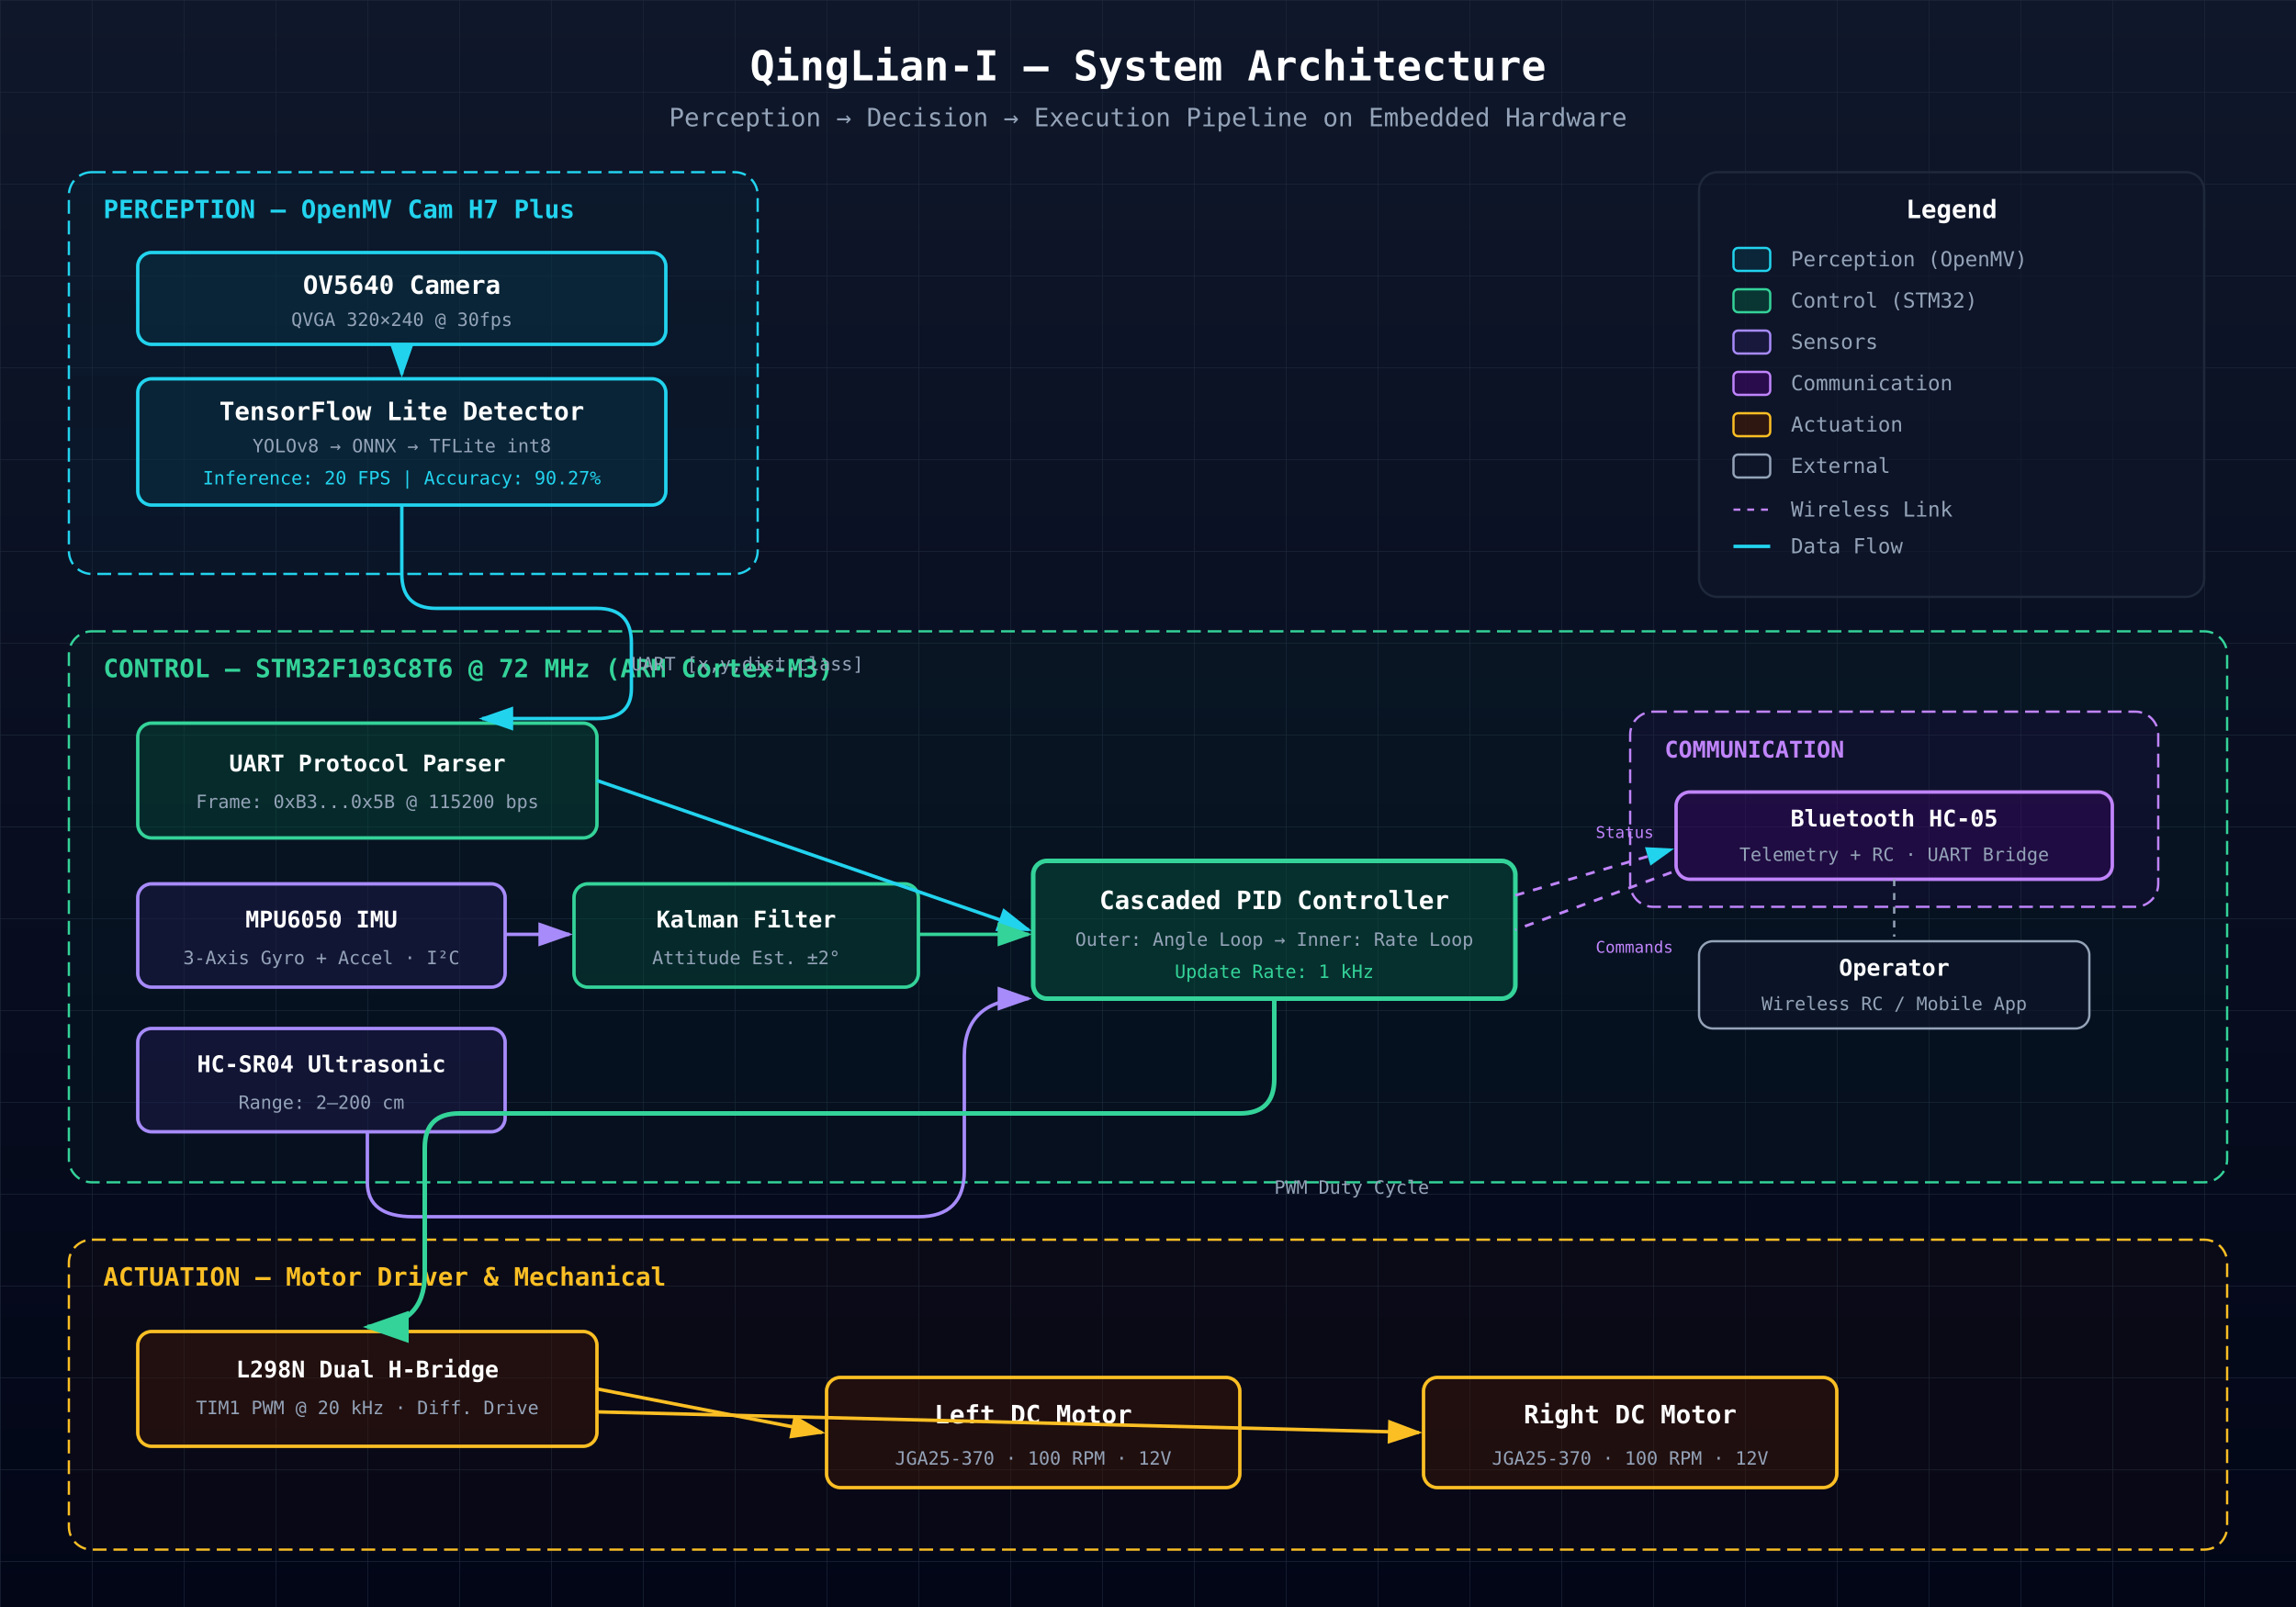
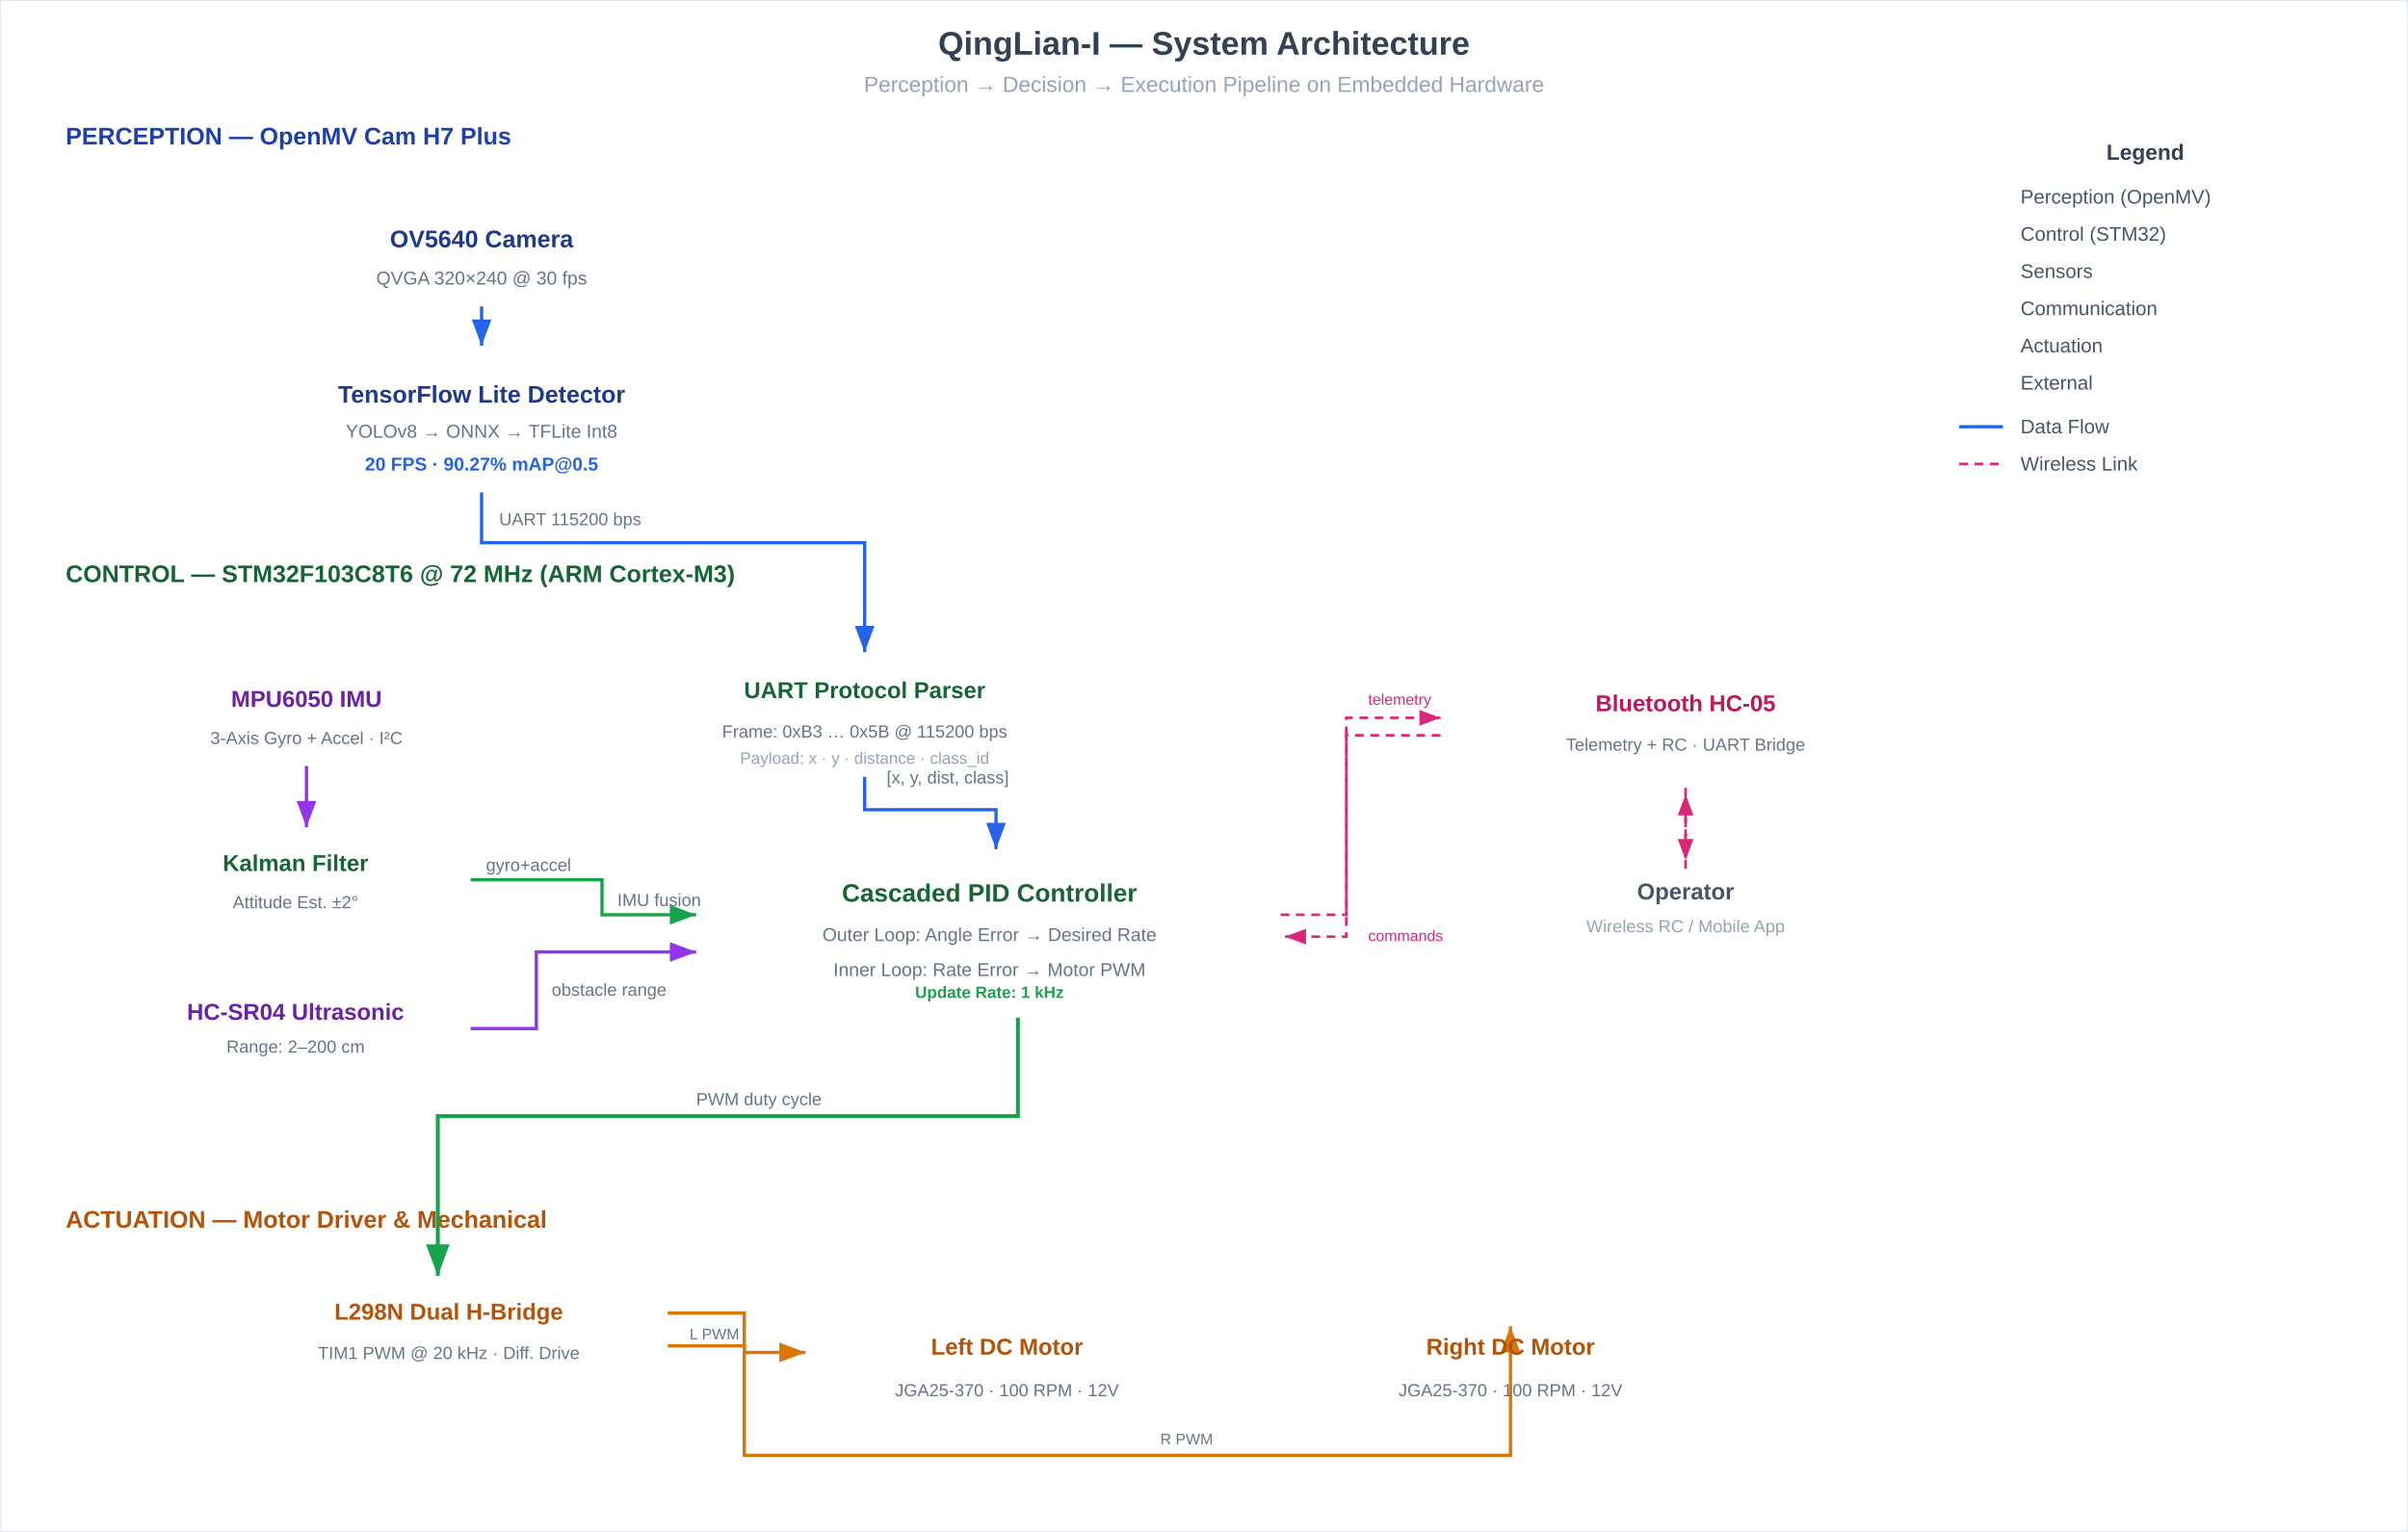
- <svg xmlns="http://www.w3.org/2000/svg" viewBox="0 0 1000 700" font-family="'JetBrains Mono', 'SF Mono', 'Menlo', monospace">
+ <svg xmlns="http://www.w3.org/2000/svg" viewBox="0 0 1100 700" font-family="Arial, Helvetica, 'PingFang SC', 'Microsoft YaHei', sans-serif">
  <defs>
-     <marker id="arrow-cyan" markerWidth="10" markerHeight="7" refX="9" refY="3.5" orient="auto">
-       <polygon points="0 0, 10 3.5, 0 7" fill="#22d3ee" />
+     <marker id="arr-blue" markerWidth="8" markerHeight="6" refX="8" refY="3" orient="auto">
+       <polygon points="0 0, 8 3, 0 6" fill="#2563EB" />
    </marker>
-     <marker id="arrow-green" markerWidth="10" markerHeight="7" refX="9" refY="3.5" orient="auto">
-       <polygon points="0 0, 10 3.5, 0 7" fill="#34d399" />
+     <marker id="arr-green" markerWidth="8" markerHeight="6" refX="8" refY="3" orient="auto">
+       <polygon points="0 0, 8 3, 0 6" fill="#16A34A" />
    </marker>
-     <marker id="arrow-violet" markerWidth="10" markerHeight="7" refX="9" refY="3.5" orient="auto">
-       <polygon points="0 0, 10 3.5, 0 7" fill="#a78bfa" />
+     <marker id="arr-purple" markerWidth="8" markerHeight="6" refX="8" refY="3" orient="auto">
+       <polygon points="0 0, 8 3, 0 6" fill="#9333EA" />
    </marker>
-     <marker id="arrow-amber" markerWidth="10" markerHeight="7" refX="9" refY="3.5" orient="auto">
-       <polygon points="0 0, 10 3.5, 0 7" fill="#fbbf24" />
+     <marker id="arr-amber" markerWidth="8" markerHeight="6" refX="8" refY="3" orient="auto">
+       <polygon points="0 0, 8 3, 0 6" fill="#D97706" />
    </marker>
-     <linearGradient id="bg-grad" x1="0" y1="0" x2="0" y2="1">
-       <stop offset="0%" stop-color="#0f172a" />
-       <stop offset="100%" stop-color="#020617" />
-     </linearGradient>
-     <pattern id="grid" width="40" height="40" patternUnits="userSpaceOnUse">
-       <path d="M 40 0 L 0 0 0 40" fill="none" stroke="#1e293b" stroke-width="0.5" />
-     </pattern>
+     <marker id="arr-pink" markerWidth="8" markerHeight="6" refX="8" refY="3" orient="auto">
+       <polygon points="0 0, 8 3, 0 6" fill="#DB2777" />
+     </marker>
+     <marker id="arr-gray" markerWidth="8" markerHeight="6" refX="8" refY="3" orient="auto">
+       <polygon points="0 0, 8 3, 0 6" fill="#64748B" />
+     </marker>
  </defs>
-   <rect width="1000" height="700" fill="url(#bg-grad)" />
-   <rect width="1000" height="700" fill="url(#grid)" />
-   <text x="500" y="35" fill="white" font-size="18" font-weight="700" text-anchor="middle">QingLian-I — System Architecture</text>
-   <text x="500" y="55" fill="#94a3b8" font-size="11" text-anchor="middle">Perception → Decision → Execution Pipeline on Embedded Hardware</text>
-   <rect x="30" y="75" width="300" height="175" rx="10" fill="rgba(8,51,68,0.15)" stroke="#22d3ee" stroke-width="1" stroke-dasharray="6,3" />
-   <text x="45" y="95" fill="#22d3ee" font-size="11" font-weight="600">PERCEPTION — OpenMV Cam H7 Plus</text>
-   <rect x="60" y="110" width="230" height="40" rx="6" fill="rgba(8,51,68,0.5)" stroke="#22d3ee" stroke-width="1.5" />
-   <text x="175" y="128" fill="white" font-size="11" font-weight="600" text-anchor="middle">OV5640 Camera</text>
-   <text x="175" y="142" fill="#94a3b8" font-size="8" text-anchor="middle">QVGA 320×240 @ 30fps</text>
-   <rect x="60" y="165" width="230" height="55" rx="6" fill="rgba(8,51,68,0.5)" stroke="#22d3ee" stroke-width="1.5" />
-   <text x="175" y="183" fill="white" font-size="11" font-weight="600" text-anchor="middle">TensorFlow Lite Detector</text>
-   <text x="175" y="197" fill="#94a3b8" font-size="8" text-anchor="middle">YOLOv8 → ONNX → TFLite int8</text>
-   <text x="175" y="211" fill="#22d3ee" font-size="8" text-anchor="middle">Inference: 20 FPS | Accuracy: 90.27%</text>
-   <line x1="175" y1="150" x2="175" y2="163" stroke="#22d3ee" stroke-width="1.5" marker-end="url(#arrow-cyan)" />
-   <rect x="30" y="275" width="940" height="240" rx="10" fill="rgba(6,78,59,0.08)" stroke="#34d399" stroke-width="1" stroke-dasharray="6,3" />
-   <text x="45" y="295" fill="#34d399" font-size="11" font-weight="600">CONTROL — STM32F103C8T6 @ 72 MHz (ARM Cortex-M3)</text>
-   <rect x="60" y="315" width="200" height="50" rx="6" fill="rgba(6,78,59,0.4)" stroke="#34d399" stroke-width="1.5" />
-   <text x="160" y="336" fill="white" font-size="10" font-weight="600" text-anchor="middle">UART Protocol Parser</text>
-   <text x="160" y="352" fill="#94a3b8" font-size="8" text-anchor="middle">Frame: 0xB3...0x5B @ 115200 bps</text>
-   <path d="M 175 220 L 175 250 Q 175 265 190 265 L 260 265 Q 275 265 275 280 L 275 300 Q 275 313 260 313 L 210 313" fill="none" stroke="#22d3ee" stroke-width="1.5" marker-end="url(#arrow-cyan)" />
-   <text x="275" y="292" fill="#94a3b8" font-size="8">UART [x,y,dist,class]</text>
-   <rect x="60" y="385" width="160" height="45" rx="6" fill="rgba(30,27,75,0.5)" stroke="#a78bfa" stroke-width="1.5" />
-   <text x="140" y="404" fill="white" font-size="10" font-weight="600" text-anchor="middle">MPU6050 IMU</text>
-   <text x="140" y="420" fill="#94a3b8" font-size="8" text-anchor="middle">3-Axis Gyro + Accel · I²C</text>
-   <rect x="250" y="385" width="150" height="45" rx="6" fill="rgba(6,78,59,0.4)" stroke="#34d399" stroke-width="1.5" />
-   <text x="325" y="404" fill="white" font-size="10" font-weight="600" text-anchor="middle">Kalman Filter</text>
-   <text x="325" y="420" fill="#94a3b8" font-size="8" text-anchor="middle">Attitude Est. ±2°</text>
-   <line x1="220" y1="407" x2="248" y2="407" stroke="#a78bfa" stroke-width="1.5" marker-end="url(#arrow-violet)" />
-   <rect x="60" y="448" width="160" height="45" rx="6" fill="rgba(30,27,75,0.5)" stroke="#a78bfa" stroke-width="1.5" />
-   <text x="140" y="467" fill="white" font-size="10" font-weight="600" text-anchor="middle">HC-SR04 Ultrasonic</text>
-   <text x="140" y="483" fill="#94a3b8" font-size="8" text-anchor="middle">Range: 2–200 cm</text>
-   <rect x="450" y="375" width="210" height="60" rx="6" fill="rgba(6,78,59,0.5)" stroke="#34d399" stroke-width="2" />
-   <text x="555" y="396" fill="white" font-size="11" font-weight="700" text-anchor="middle">Cascaded PID Controller</text>
-   <text x="555" y="412" fill="#94a3b8" font-size="8" text-anchor="middle">Outer: Angle Loop → Inner: Rate Loop</text>
-   <text x="555" y="426" fill="#34d399" font-size="8" text-anchor="middle">Update Rate: 1 kHz</text>
-   <line x1="260" y1="340" x2="448" y2="405" stroke="#22d3ee" stroke-width="1.5" marker-end="url(#arrow-cyan)" />
-   <line x1="400" y1="407" x2="448" y2="407" stroke="#34d399" stroke-width="1.5" marker-end="url(#arrow-green)" />
-   <path d="M 160 493 L 160 515 Q 160 530 180 530 L 400 530 Q 420 530 420 510 L 420 460 Q 420 435 448 435" fill="none" stroke="#a78bfa" stroke-width="1.5" marker-end="url(#arrow-violet)" />
-   <rect x="710" y="310" width="230" height="85" rx="10" fill="rgba(59,7,100,0.15)" stroke="#c084fc" stroke-width="1" stroke-dasharray="6,3" />
-   <text x="725" y="330" fill="#c084fc" font-size="10" font-weight="600">COMMUNICATION</text>
-   <rect x="730" y="345" width="190" height="38" rx="6" fill="rgba(59,7,100,0.4)" stroke="#c084fc" stroke-width="1.5" />
-   <text x="825" y="360" fill="white" font-size="10" font-weight="600" text-anchor="middle">Bluetooth HC-05</text>
-   <text x="825" y="375" fill="#94a3b8" font-size="8" text-anchor="middle">Telemetry + RC · UART Bridge</text>
-   <line x1="660" y1="390" x2="728" y2="370" stroke="#c084fc" stroke-width="1.2" stroke-dasharray="4,4" marker-end="url(#arrow-cyan)" />
-   <line x1="728" y1="380" x2="660" y2="405" stroke="#c084fc" stroke-width="1.2" stroke-dasharray="4,4" />
-   <text x="695" y="365" fill="#c084fc" font-size="7">Status</text>
-   <text x="695" y="415" fill="#c084fc" font-size="7">Commands</text>
-   <rect x="740" y="410" width="170" height="38" rx="6" fill="rgba(15,23,42,0.6)" stroke="#94a3b8" stroke-width="1" />
-   <text x="825" y="425" fill="white" font-size="10" font-weight="600" text-anchor="middle">Operator</text>
-   <text x="825" y="440" fill="#94a3b8" font-size="8" text-anchor="middle">Wireless RC / Mobile App</text>
-   <line x1="825" y1="383" x2="825" y2="408" stroke="#94a3b8" stroke-width="1" stroke-dasharray="3,3" />
-   <rect x="30" y="540" width="940" height="135" rx="10" fill="rgba(69,26,3,0.1)" stroke="#fbbf24" stroke-width="1" stroke-dasharray="6,3" />
-   <text x="45" y="560" fill="#fbbf24" font-size="11" font-weight="600">ACTUATION — Motor Driver &amp; Mechanical</text>
-   <rect x="60" y="580" width="200" height="50" rx="6" fill="rgba(69,26,3,0.4)" stroke="#fbbf24" stroke-width="1.5" />
-   <text x="160" y="600" fill="white" font-size="10" font-weight="600" text-anchor="middle">L298N Dual H-Bridge</text>
-   <text x="160" y="616" fill="#94a3b8" font-size="8" text-anchor="middle">TIM1 PWM @ 20 kHz · Diff. Drive</text>
-   <path d="M 555 435 L 555 470 Q 555 485 540 485 L 200 485 Q 185 485 185 500 L 185 555 Q 185 578 160 578" fill="none" stroke="#34d399" stroke-width="2" marker-end="url(#arrow-green)" />
-   <text x="555" y="520" fill="#94a3b8" font-size="8">PWM Duty Cycle</text>
-   <rect x="360" y="600" width="180" height="48" rx="6" fill="rgba(69,26,3,0.4)" stroke="#fbbf24" stroke-width="1.5" />
-   <text x="450" y="620" fill="white" font-size="11" font-weight="600" text-anchor="middle">Left DC Motor</text>
-   <text x="450" y="638" fill="#94a3b8" font-size="8" text-anchor="middle">JGA25-370 · 100 RPM · 12V</text>
-   <rect x="620" y="600" width="180" height="48" rx="6" fill="rgba(69,26,3,0.4)" stroke="#fbbf24" stroke-width="1.5" />
-   <text x="710" y="620" fill="white" font-size="11" font-weight="600" text-anchor="middle">Right DC Motor</text>
-   <text x="710" y="638" fill="#94a3b8" font-size="8" text-anchor="middle">JGA25-370 · 100 RPM · 12V</text>
-   <line x1="260" y1="605" x2="358" y2="624" stroke="#fbbf24" stroke-width="1.5" marker-end="url(#arrow-amber)" />
-   <line x1="260" y1="615" x2="618" y2="624" stroke="#fbbf24" stroke-width="1.5" marker-end="url(#arrow-amber)" />
-   <rect x="740" y="75" width="220" height="185" rx="8" fill="rgba(15,23,42,0.6)" stroke="#1e293b" stroke-width="1" />
-   <text x="850" y="95" fill="white" font-size="11" font-weight="600" text-anchor="middle">Legend</text>
-   <rect x="755" y="108" width="16" height="10" rx="2" fill="rgba(8,51,68,0.6)" stroke="#22d3ee" stroke-width="1" />
-   <text x="780" y="116" fill="#94a3b8" font-size="9">Perception (OpenMV)</text>
-   <rect x="755" y="126" width="16" height="10" rx="2" fill="rgba(6,78,59,0.6)" stroke="#34d399" stroke-width="1" />
-   <text x="780" y="134" fill="#94a3b8" font-size="9">Control (STM32)</text>
-   <rect x="755" y="144" width="16" height="10" rx="2" fill="rgba(30,27,75,0.6)" stroke="#a78bfa" stroke-width="1" />
-   <text x="780" y="152" fill="#94a3b8" font-size="9">Sensors</text>
-   <rect x="755" y="162" width="16" height="10" rx="2" fill="rgba(59,7,100,0.6)" stroke="#c084fc" stroke-width="1" />
-   <text x="780" y="170" fill="#94a3b8" font-size="9">Communication</text>
-   <rect x="755" y="180" width="16" height="10" rx="2" fill="rgba(69,26,3,0.6)" stroke="#fbbf24" stroke-width="1" />
-   <text x="780" y="188" fill="#94a3b8" font-size="9">Actuation</text>
-   <rect x="755" y="198" width="16" height="10" rx="2" fill="rgba(15,23,42,0.6)" stroke="#94a3b8" stroke-width="1" />
-   <text x="780" y="206" fill="#94a3b8" font-size="9">External</text>
-   <line x1="755" y1="222" x2="771" y2="222" stroke="#c084fc" stroke-width="1" stroke-dasharray="3,3" />
-   <text x="780" y="225" fill="#94a3b8" font-size="9">Wireless Link</text>
-   <line x1="755" y1="238" x2="771" y2="238" stroke="#22d3ee" stroke-width="1.5" />
-   <text x="780" y="241" fill="#94a3b8" font-size="9">Data Flow</text>
+   <rect width="1100" height="700" fill="#FFFFFF" />
+   <rect width="1100" height="700" fill="none" stroke="#E2E8F0" stroke-width="1" />
+   <rect x="15" y="50" w="520" h="175" rx="8" fill="#EFF6FF" stroke="#BFDBFE" stroke-width="1.5" stroke-dasharray="6,4" />
+   <rect x="15" y="50" w="520" h="24" rx="8" fill="#DBEAFE" />
+   <text x="30" y="66" fill="#1E40AF" font-size="11" font-weight="700">PERCEPTION — OpenMV Cam H7 Plus</text>
+   <rect x="15" y="250" w="1070" h="270" rx="8" fill="#F0FDF4" stroke="#BBF7D0" stroke-width="1.5" stroke-dasharray="6,4" />
+   <rect x="15" y="250" w="1070" h="24" rx="8" fill="#DCFCE7" />
+   <text x="30" y="266" fill="#166534" font-size="11" font-weight="700">CONTROL — STM32F103C8T6 @ 72 MHz (ARM Cortex-M3)</text>
+   <rect x="15" y="545" w="1070" h="140" rx="8" fill="#FFFBEB" stroke="#FDE68A" stroke-width="1.5" stroke-dasharray="6,4" />
+   <rect x="15" y="545" w="1070" h="24" rx="8" fill="#FEF3C7" />
+   <text x="30" y="561" fill="#B45309" font-size="11" font-weight="700">ACTUATION — Motor Driver &amp; Mechanical</text>
+   <line x1="220" y1="140" x2="220" y2="158" stroke="#2563EB" stroke-width="1.5" marker-end="url(#arr-blue)" />
+   <polyline points="220,225 220,248 395,248 395,298" fill="none" stroke="#2563EB" stroke-width="1.5" marker-end="url(#arr-blue)" />
+   <line x1="140" y1="350" x2="140" y2="378" stroke="#9333EA" stroke-width="1.5" marker-end="url(#arr-purple)" />
+   <polyline points="215,402 275,402 275,418 318,418" fill="none" stroke="#16A34A" stroke-width="1.5" marker-end="url(#arr-green)" />
+   <polyline points="215,470 245,470 245,435 318,435" fill="none" stroke="#9333EA" stroke-width="1.5" marker-end="url(#arr-purple)" />
+   <polyline points="395,355 395,370 455,370 455,388" fill="none" stroke="#2563EB" stroke-width="1.5" marker-end="url(#arr-blue)" />
+   <polyline points="585,418 615,418 615,328 658,328" fill="none" stroke="#DB2777" stroke-width="1.2" stroke-dasharray="4,3" marker-end="url(#arr-pink)" />
+   <polyline points="658,336 615,336 615,428 587,428" fill="none" stroke="#DB2777" stroke-width="1.2" stroke-dasharray="4,3" marker-end="url(#arr-pink)" />
+   <line x1="770" y1="360" x2="770" y2="393" stroke="#DB2777" stroke-width="1.2" stroke-dasharray="4,3" marker-end="url(#arr-pink)" />
+   <line x1="770" y1="397" x2="770" y2="363" stroke="#DB2777" stroke-width="1.2" stroke-dasharray="4,3" marker-end="url(#arr-pink)" />
+   <polyline points="465,465 465,510 200,510 200,583" fill="none" stroke="#16A34A" stroke-width="1.8" marker-end="url(#arr-green)" />
+   <polyline points="305,600 340,600 340,618 368,618" fill="none" stroke="#D97706" stroke-width="1.5" marker-end="url(#arr-amber)" />
+   <polyline points="305,615 340,615 340,665 690,665 690,606" fill="none" stroke="#D97706" stroke-width="1.5" marker-end="url(#arr-amber)" />
+   <text x="228" y="240" fill="#64748B" font-size="8">UART 115200 bps</text>
+   <text x="405" y="358" fill="#64748B" font-size="8">[x, y, dist, class]</text>
+   <text x="222" y="398" fill="#64748B" font-size="8">gyro+accel</text>
+   <text x="282" y="414" fill="#64748B" font-size="8">IMU fusion</text>
+   <text x="252" y="455" fill="#64748B" font-size="8">obstacle range</text>
+   <text x="625" y="322" fill="#DB2777" font-size="7">telemetry</text>
+   <text x="625" y="430" fill="#DB2777" font-size="7">commands</text>
+   <text x="318" y="505" fill="#64748B" font-size="8">PWM duty cycle</text>
+   <text x="315" y="612" fill="#64748B" font-size="7">L PWM</text>
+   <text x="530" y="660" fill="#64748B" font-size="7">R PWM</text>
+   <rect x="120" y="95" w="200" h="45" rx="5" fill="#FFFFFF" stroke="#3B82F6" stroke-width="1.8" />
+   <text x="220" y="113" fill="#1E3A8A" font-size="11" font-weight="700" text-anchor="middle">OV5640 Camera</text>
+   <text x="220" y="130" fill="#64748B" font-size="8.5" text-anchor="middle">QVGA 320×240 @ 30 fps</text>
+   <rect x="90" y="165" w="260" h="60" rx="5" fill="#FFFFFF" stroke="#3B82F6" stroke-width="1.8" />
+   <text x="220" y="184" fill="#1E3A8A" font-size="11" font-weight="700" text-anchor="middle">TensorFlow Lite Detector</text>
+   <text x="220" y="200" fill="#64748B" font-size="8.5" text-anchor="middle">YOLOv8 → ONNX → TFLite Int8</text>
+   <text x="220" y="215" fill="#2563EB" font-size="8.5" font-weight="600" text-anchor="middle">20 FPS · 90.27% mAP@0.5</text>
+   <rect x="55" y="305" w="170" h="45" rx="5" fill="#FFFFFF" stroke="#A855F7" stroke-width="1.5" />
+   <text x="140" y="323" fill="#6B21A8" font-size="10.5" font-weight="700" text-anchor="middle">MPU6050 IMU</text>
+   <text x="140" y="340" fill="#64748B" font-size="8" text-anchor="middle">3-Axis Gyro + Accel · I²C</text>
+   <rect x="55" y="380" w="160" h="45" rx="5" fill="#FFFFFF" stroke="#22C55E" stroke-width="1.5" />
+   <text x="135" y="398" fill="#166534" font-size="10.5" font-weight="700" text-anchor="middle">Kalman Filter</text>
+   <text x="135" y="415" fill="#64748B" font-size="8" text-anchor="middle">Attitude Est. ±2°</text>
+   <rect x="55" y="450" w="160" h="40" rx="5" fill="#FFFFFF" stroke="#A855F7" stroke-width="1.5" />
+   <text x="135" y="466" fill="#6B21A8" font-size="10.5" font-weight="700" text-anchor="middle">HC-SR04 Ultrasonic</text>
+   <text x="135" y="481" fill="#64748B" font-size="8" text-anchor="middle">Range: 2–200 cm</text>
+   <rect x="285" y="300" w="220" h="55" rx="5" fill="#FFFFFF" stroke="#22C55E" stroke-width="1.5" />
+   <text x="395" y="319" fill="#166534" font-size="10.5" font-weight="700" text-anchor="middle">UART Protocol Parser</text>
+   <text x="395" y="337" fill="#64748B" font-size="8" text-anchor="middle">Frame: 0xB3 … 0x5B @ 115200 bps</text>
+   <text x="395" y="349" fill="#94A3B8" font-size="7.5" text-anchor="middle">Payload: x · y · distance · class_id</text>
+   <rect x="320" y="390" w="265" h="70" rx="6" fill="#FFFFFF" stroke="#16A34A" stroke-width="2.2" />
+   <text x="452" y="412" fill="#166534" font-size="11.5" font-weight="700" text-anchor="middle">Cascaded PID Controller</text>
+   <text x="452" y="430" fill="#64748B" font-size="8.5" text-anchor="middle">Outer Loop: Angle Error → Desired Rate</text>
+   <text x="452" y="446" fill="#64748B" font-size="8.5" text-anchor="middle">Inner Loop: Rate Error → Motor PWM</text>
+   <text x="452" y="456" fill="#16A34A" font-size="7.5" font-weight="600" text-anchor="middle">Update Rate: 1 kHz</text>
+   <rect x="660" y="305" w="220" h="50" rx="5" fill="#FFFFFF" stroke="#EC4899" stroke-width="1.5" />
+   <text x="770" y="325" fill="#BE185D" font-size="10.5" font-weight="700" text-anchor="middle">Bluetooth HC-05</text>
+   <text x="770" y="343" fill="#64748B" font-size="8" text-anchor="middle">Telemetry + RC · UART Bridge</text>
+   <rect x="660" y="395" w="220" h="40" rx="5" fill="#FFFFFF" stroke="#94A3B8" stroke-width="1.2" />
+   <text x="770" y="411" fill="#475569" font-size="10.5" font-weight="700" text-anchor="middle">Operator</text>
+   <text x="770" y="426" fill="#94A3B8" font-size="8" text-anchor="middle">Wireless RC / Mobile App</text>
+   <rect x="105" y="583" w="200" h="50" rx="5" fill="#FFFFFF" stroke="#F59E0B" stroke-width="1.8" />
+   <text x="205" y="603" fill="#B45309" font-size="10.5" font-weight="700" text-anchor="middle">L298N Dual H-Bridge</text>
+   <text x="205" y="621" fill="#64748B" font-size="8" text-anchor="middle">TIM1 PWM @ 20 kHz · Diff. Drive</text>
+   <rect x="370" y="600" w="180" h="48" rx="5" fill="#FFFFFF" stroke="#F59E0B" stroke-width="1.5" />
+   <text x="460" y="619" fill="#B45309" font-size="10.5" font-weight="700" text-anchor="middle">Left DC Motor</text>
+   <text x="460" y="638" fill="#64748B" font-size="8" text-anchor="middle">JGA25-370 · 100 RPM · 12V</text>
+   <rect x="600" y="600" w="180" h="48" rx="5" fill="#FFFFFF" stroke="#F59E0B" stroke-width="1.5" />
+   <text x="690" y="619" fill="#B45309" font-size="10.5" font-weight="700" text-anchor="middle">Right DC Motor</text>
+   <text x="690" y="638" fill="#64748B" font-size="8" text-anchor="middle">JGA25-370 · 100 RPM · 12V</text>
+   <rect x="880" y="55" w="200" h="180" rx="6" fill="#F8FAFC" stroke="#CBD5E1" stroke-width="1" />
+   <text x="980" y="73" fill="#334155" font-size="10" font-weight="700" text-anchor="middle">Legend</text>
+   <rect x="895" y="84" w="20" h="10" rx="2" fill="#FFFFFF" stroke="#3B82F6" stroke-width="1.2" />
+   <text x="923" y="93" fill="#475569" font-size="9">Perception (OpenMV)</text>
+   <rect x="895" y="101" w="20" h="10" rx="2" fill="#FFFFFF" stroke="#22C55E" stroke-width="1.2" />
+   <text x="923" y="110" fill="#475569" font-size="9">Control (STM32)</text>
+   <rect x="895" y="118" w="20" h="10" rx="2" fill="#FFFFFF" stroke="#A855F7" stroke-width="1.2" />
+   <text x="923" y="127" fill="#475569" font-size="9">Sensors</text>
+   <rect x="895" y="135" w="20" h="10" rx="2" fill="#FFFFFF" stroke="#EC4899" stroke-width="1.2" />
+   <text x="923" y="144" fill="#475569" font-size="9">Communication</text>
+   <rect x="895" y="152" w="20" h="10" rx="2" fill="#FFFFFF" stroke="#F59E0B" stroke-width="1.2" />
+   <text x="923" y="161" fill="#475569" font-size="9">Actuation</text>
+   <rect x="895" y="169" w="20" h="10" rx="2" fill="#FFFFFF" stroke="#94A3B8" stroke-width="1.2" />
+   <text x="923" y="178" fill="#475569" font-size="9">External</text>
+   <line x1="895" y1="195" x2="915" y2="195" stroke="#2563EB" stroke-width="1.5" />
+   <text x="923" y="198" fill="#475569" font-size="9">Data Flow</text>
+   <line x1="895" y1="212" x2="915" y2="212" stroke="#DB2777" stroke-width="1.2" stroke-dasharray="4,3" />
+   <text x="923" y="215" fill="#475569" font-size="9">Wireless Link</text>
+   <text x="550" y="25" fill="#334155" font-size="15" font-weight="700" text-anchor="middle">QingLian-I — System Architecture</text>
+   <text x="550" y="42" fill="#94A3B8" font-size="10" text-anchor="middle">Perception → Decision → Execution Pipeline on Embedded Hardware</text>
</svg>
